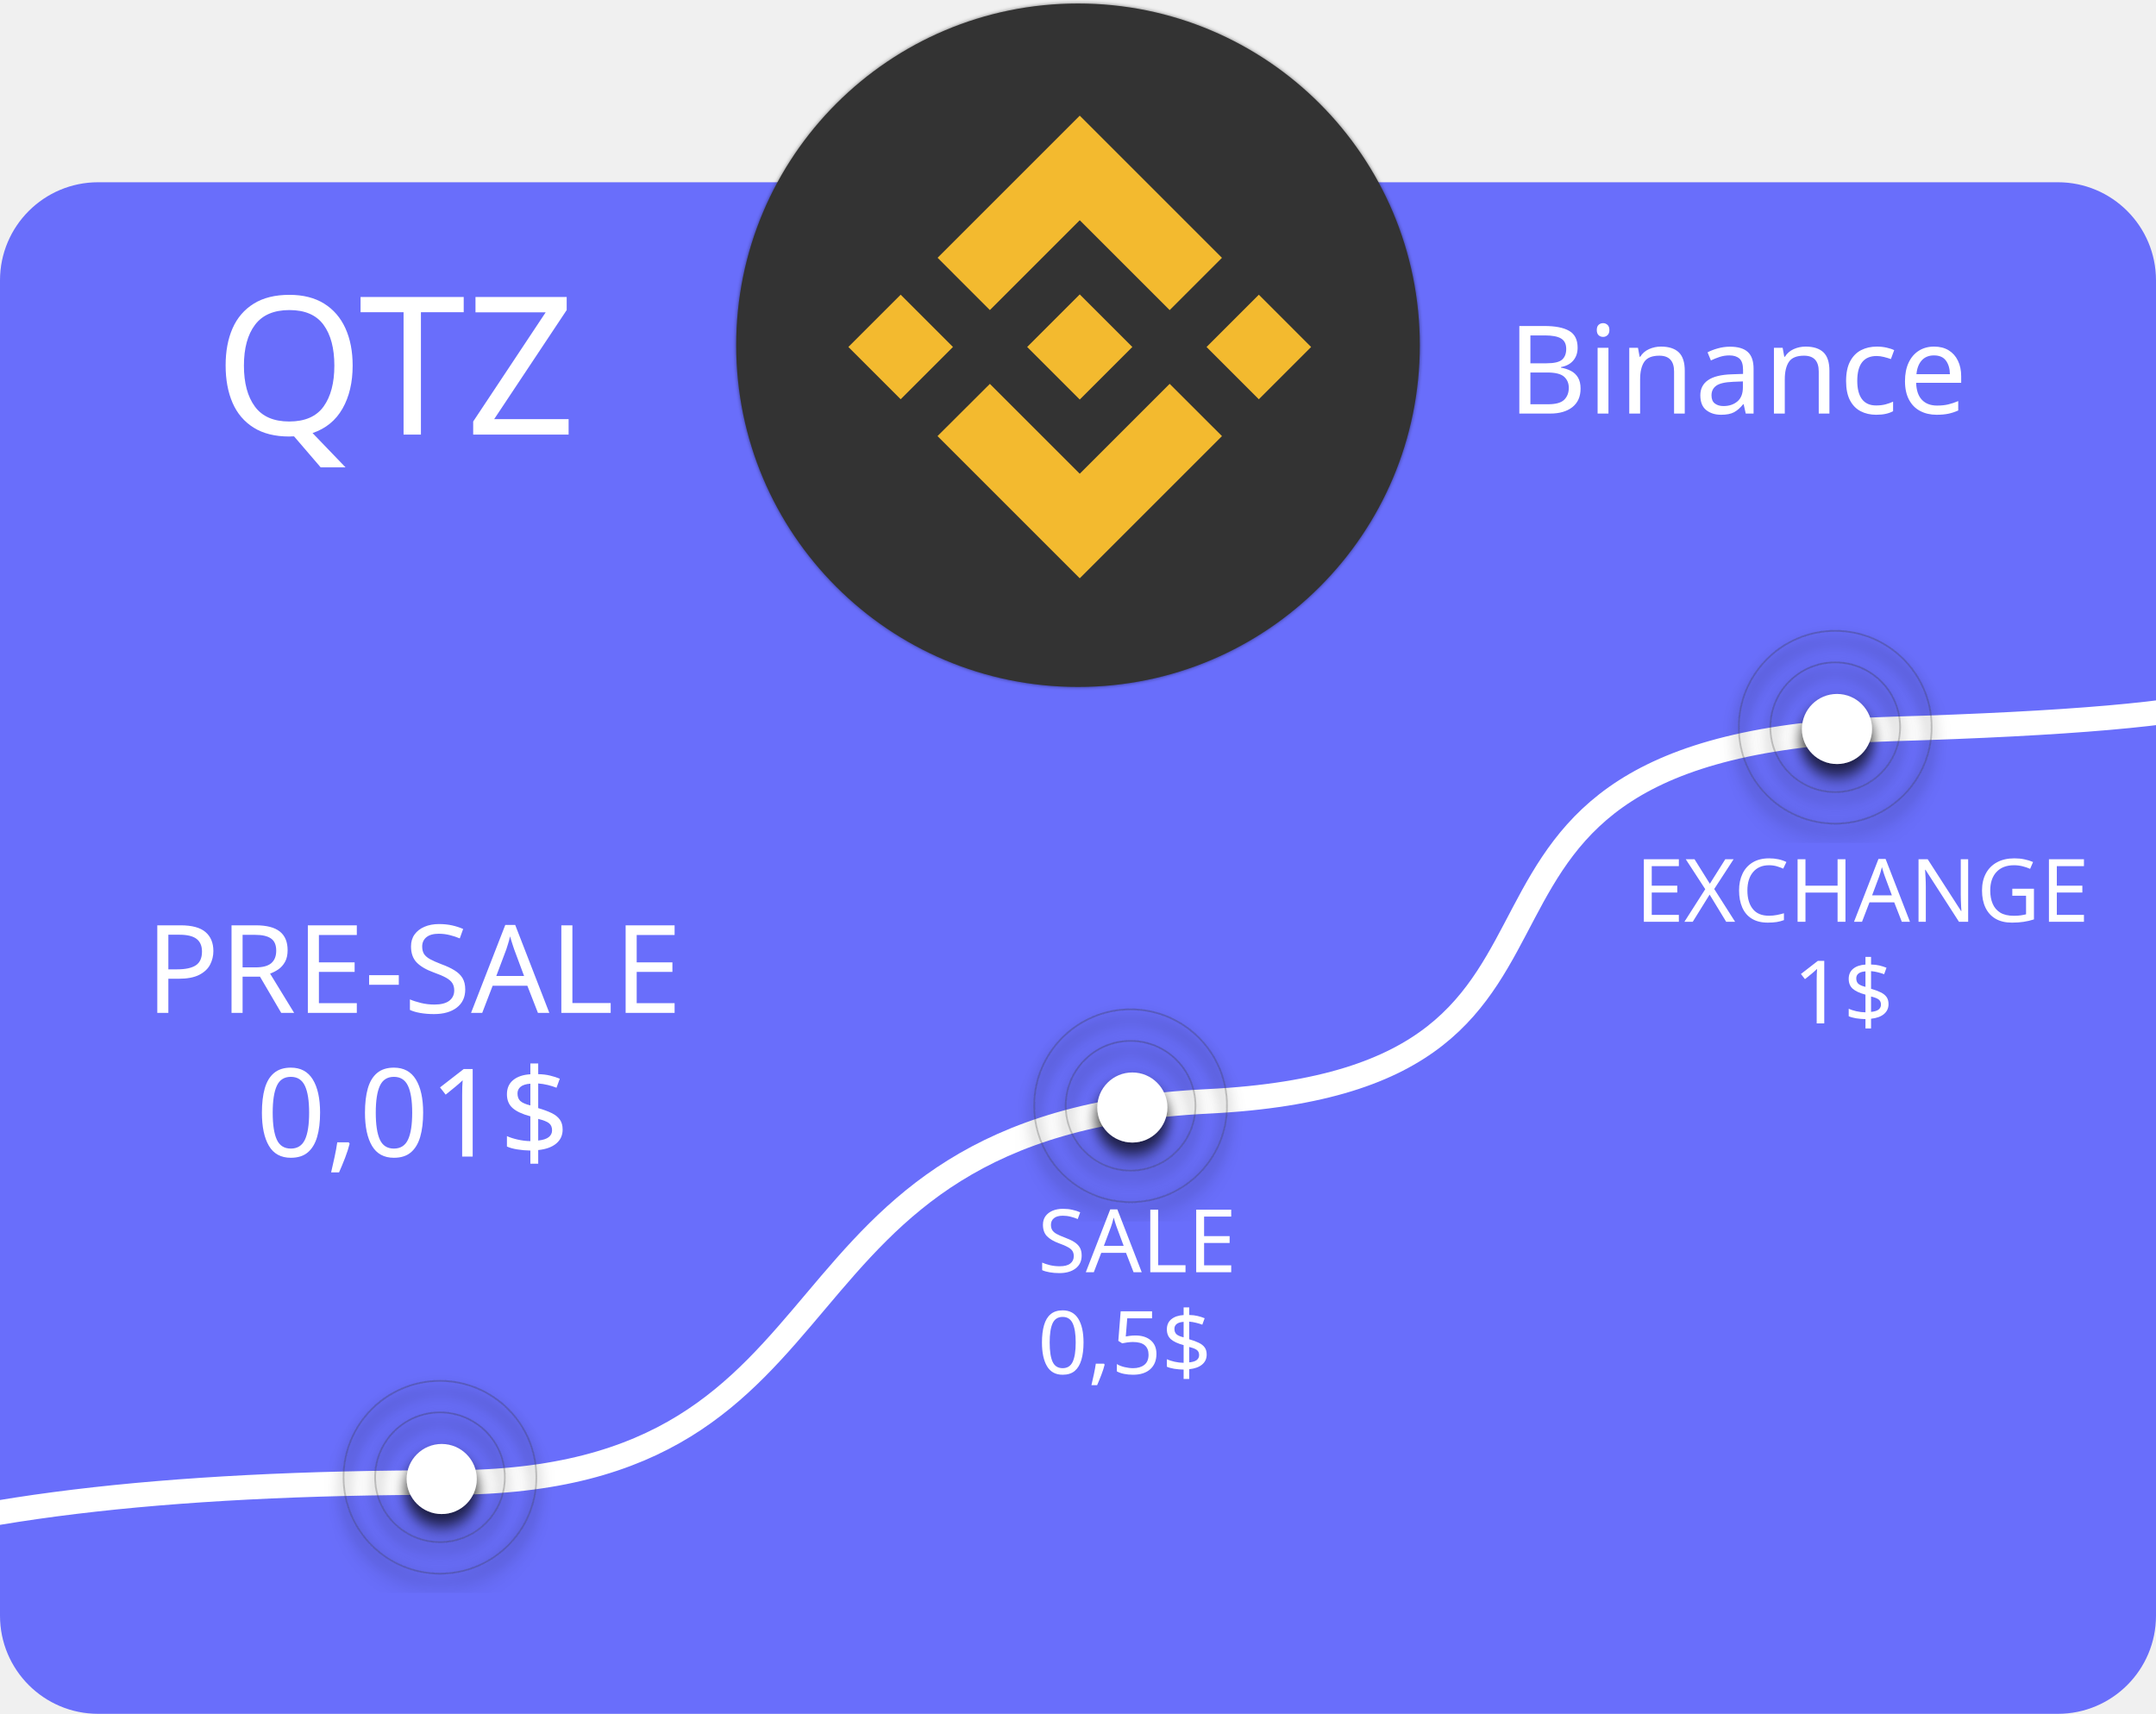
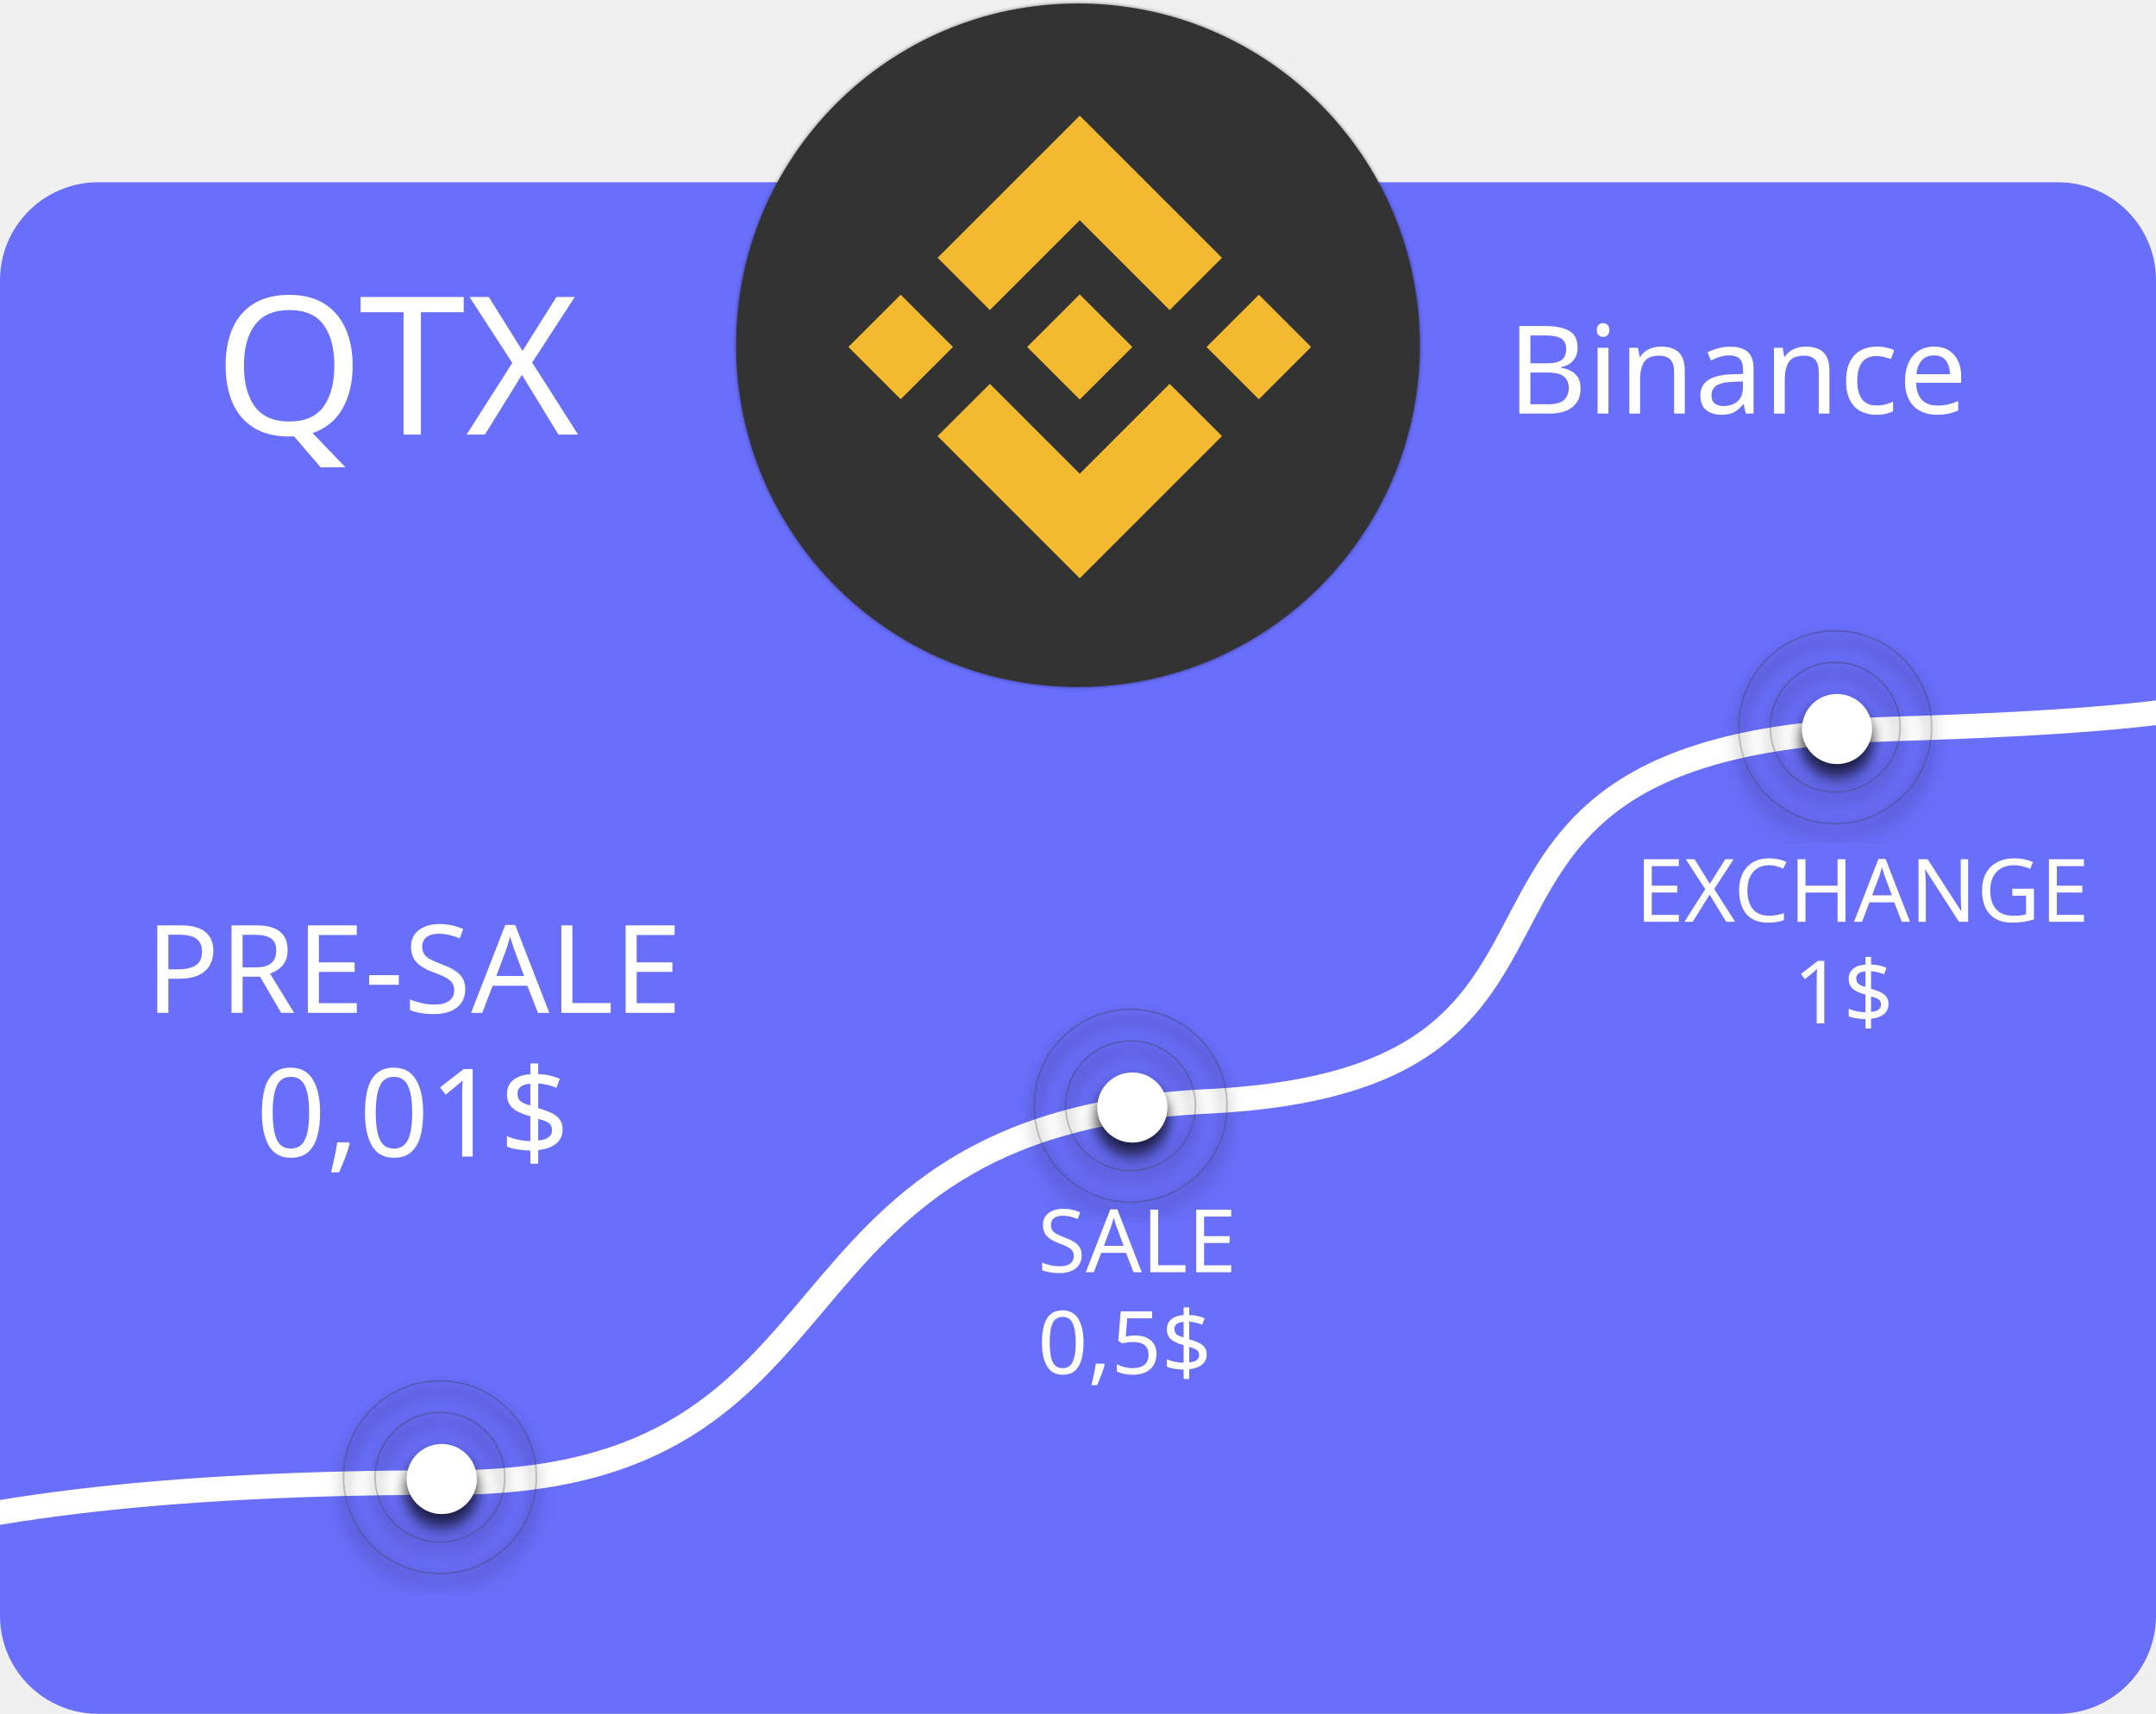
<svg xmlns="http://www.w3.org/2000/svg" xmlns:xlink="http://www.w3.org/1999/xlink" width="615px" height="489px" viewBox="0 0 615 489" version="1.1">
  <defs>
    <rect id="path-1" x="0" y="0" width="615" height="437" rx="28" />
    <filter x="-23.6%" y="-12.7%" width="147.3%" height="147.3%" filterUnits="objectBoundingBox" id="filter-3">
      <feOffset dx="0" dy="4" in="SourceAlpha" result="shadowOffsetOuter1" />
      <feGaussianBlur stdDeviation="2" in="shadowOffsetOuter1" result="shadowBlurOuter1" />
      <feColorMatrix values="0 0 0 0 0   0 0 0 0 0   0 0 0 0 0  0 0 0 0.5 0" type="matrix" in="shadowBlurOuter1" result="shadowMatrixOuter1" />
      <feMerge>
        <feMergeNode in="shadowMatrixOuter1" />
        <feMergeNode in="SourceGraphic" />
      </feMerge>
    </filter>
    <circle id="path-4" cx="28" cy="28" r="10" />
    <filter x="-35.0%" y="-25.0%" width="170.0%" height="170.0%" filterUnits="objectBoundingBox" id="filter-5">
      <feOffset dx="0" dy="2" in="SourceAlpha" result="shadowOffsetOuter1" />
      <feGaussianBlur stdDeviation="2" in="shadowOffsetOuter1" result="shadowBlurOuter1" />
      <feColorMatrix values="0 0 0 0 0   0 0 0 0 0   0 0 0 0 0  0 0 0 0.5 0" type="matrix" in="shadowBlurOuter1" />
    </filter>
    <circle id="path-6" cx="27.5" cy="27.5" r="18.5" />
    <filter x="-19.6%" y="-14.2%" width="139.2%" height="139.2%" filterUnits="objectBoundingBox" id="filter-7">
      <feMorphology radius="0.25" operator="dilate" in="SourceAlpha" result="shadowSpreadOuter1" />
      <feOffset dx="0" dy="2" in="shadowSpreadOuter1" result="shadowOffsetOuter1" />
      <feMorphology radius="1" operator="erode" in="SourceAlpha" result="shadowInner" />
      <feOffset dx="0" dy="2" in="shadowInner" result="shadowInner" />
      <feComposite in="shadowOffsetOuter1" in2="shadowInner" operator="out" result="shadowOffsetOuter1" />
      <feGaussianBlur stdDeviation="2" in="shadowOffsetOuter1" result="shadowBlurOuter1" />
      <feColorMatrix values="0 0 0 0 0   0 0 0 0 0   0 0 0 0 0  0 0 0 0.5 0" type="matrix" in="shadowBlurOuter1" />
    </filter>
    <circle id="path-8" cx="27.5" cy="27.5" r="27.5" />
    <filter x="-13.2%" y="-9.5%" width="126.4%" height="126.4%" filterUnits="objectBoundingBox" id="filter-9">
      <feMorphology radius="0.25" operator="dilate" in="SourceAlpha" result="shadowSpreadOuter1" />
      <feOffset dx="0" dy="2" in="shadowSpreadOuter1" result="shadowOffsetOuter1" />
      <feMorphology radius="1" operator="erode" in="SourceAlpha" result="shadowInner" />
      <feOffset dx="0" dy="2" in="shadowInner" result="shadowInner" />
      <feComposite in="shadowOffsetOuter1" in2="shadowInner" operator="out" result="shadowOffsetOuter1" />
      <feGaussianBlur stdDeviation="2" in="shadowOffsetOuter1" result="shadowBlurOuter1" />
      <feColorMatrix values="0 0 0 0 0   0 0 0 0 0   0 0 0 0 0  0 0 0 0.5 0" type="matrix" in="shadowBlurOuter1" />
    </filter>
    <filter x="-23.6%" y="-12.7%" width="147.3%" height="147.3%" filterUnits="objectBoundingBox" id="filter-10">
      <feOffset dx="0" dy="4" in="SourceAlpha" result="shadowOffsetOuter1" />
      <feGaussianBlur stdDeviation="2" in="shadowOffsetOuter1" result="shadowBlurOuter1" />
      <feColorMatrix values="0 0 0 0 0   0 0 0 0 0   0 0 0 0 0  0 0 0 0.5 0" type="matrix" in="shadowBlurOuter1" result="shadowMatrixOuter1" />
      <feMerge>
        <feMergeNode in="shadowMatrixOuter1" />
        <feMergeNode in="SourceGraphic" />
      </feMerge>
    </filter>
    <circle id="path-11" cx="28" cy="28" r="10" />
    <filter x="-35.0%" y="-25.0%" width="170.0%" height="170.0%" filterUnits="objectBoundingBox" id="filter-12">
      <feOffset dx="0" dy="2" in="SourceAlpha" result="shadowOffsetOuter1" />
      <feGaussianBlur stdDeviation="2" in="shadowOffsetOuter1" result="shadowBlurOuter1" />
      <feColorMatrix values="0 0 0 0 0   0 0 0 0 0   0 0 0 0 0  0 0 0 0.5 0" type="matrix" in="shadowBlurOuter1" />
    </filter>
    <circle id="path-13" cx="27.5" cy="27.5" r="18.5" />
    <filter x="-19.6%" y="-14.2%" width="139.2%" height="139.2%" filterUnits="objectBoundingBox" id="filter-14">
      <feMorphology radius="0.25" operator="dilate" in="SourceAlpha" result="shadowSpreadOuter1" />
      <feOffset dx="0" dy="2" in="shadowSpreadOuter1" result="shadowOffsetOuter1" />
      <feMorphology radius="1" operator="erode" in="SourceAlpha" result="shadowInner" />
      <feOffset dx="0" dy="2" in="shadowInner" result="shadowInner" />
      <feComposite in="shadowOffsetOuter1" in2="shadowInner" operator="out" result="shadowOffsetOuter1" />
      <feGaussianBlur stdDeviation="2" in="shadowOffsetOuter1" result="shadowBlurOuter1" />
      <feColorMatrix values="0 0 0 0 0   0 0 0 0 0   0 0 0 0 0  0 0 0 0.5 0" type="matrix" in="shadowBlurOuter1" />
    </filter>
    <circle id="path-15" cx="27.5" cy="27.5" r="27.5" />
    <filter x="-13.2%" y="-9.5%" width="126.4%" height="126.4%" filterUnits="objectBoundingBox" id="filter-16">
      <feMorphology radius="0.25" operator="dilate" in="SourceAlpha" result="shadowSpreadOuter1" />
      <feOffset dx="0" dy="2" in="shadowSpreadOuter1" result="shadowOffsetOuter1" />
      <feMorphology radius="1" operator="erode" in="SourceAlpha" result="shadowInner" />
      <feOffset dx="0" dy="2" in="shadowInner" result="shadowInner" />
      <feComposite in="shadowOffsetOuter1" in2="shadowInner" operator="out" result="shadowOffsetOuter1" />
      <feGaussianBlur stdDeviation="2" in="shadowOffsetOuter1" result="shadowBlurOuter1" />
      <feColorMatrix values="0 0 0 0 0   0 0 0 0 0   0 0 0 0 0  0 0 0 0.5 0" type="matrix" in="shadowBlurOuter1" />
    </filter>
    <filter x="-23.6%" y="-12.7%" width="147.3%" height="147.3%" filterUnits="objectBoundingBox" id="filter-17">
      <feOffset dx="0" dy="4" in="SourceAlpha" result="shadowOffsetOuter1" />
      <feGaussianBlur stdDeviation="2" in="shadowOffsetOuter1" result="shadowBlurOuter1" />
      <feColorMatrix values="0 0 0 0 0   0 0 0 0 0   0 0 0 0 0  0 0 0 0.5 0" type="matrix" in="shadowBlurOuter1" result="shadowMatrixOuter1" />
      <feMerge>
        <feMergeNode in="shadowMatrixOuter1" />
        <feMergeNode in="SourceGraphic" />
      </feMerge>
    </filter>
    <circle id="path-18" cx="28" cy="28" r="10" />
    <filter x="-35.0%" y="-25.0%" width="170.0%" height="170.0%" filterUnits="objectBoundingBox" id="filter-19">
      <feOffset dx="0" dy="2" in="SourceAlpha" result="shadowOffsetOuter1" />
      <feGaussianBlur stdDeviation="2" in="shadowOffsetOuter1" result="shadowBlurOuter1" />
      <feColorMatrix values="0 0 0 0 0   0 0 0 0 0   0 0 0 0 0  0 0 0 0.5 0" type="matrix" in="shadowBlurOuter1" />
    </filter>
    <circle id="path-20" cx="27.5" cy="27.5" r="18.5" />
    <filter x="-19.6%" y="-14.2%" width="139.2%" height="139.2%" filterUnits="objectBoundingBox" id="filter-21">
      <feMorphology radius="0.25" operator="dilate" in="SourceAlpha" result="shadowSpreadOuter1" />
      <feOffset dx="0" dy="2" in="shadowSpreadOuter1" result="shadowOffsetOuter1" />
      <feMorphology radius="1" operator="erode" in="SourceAlpha" result="shadowInner" />
      <feOffset dx="0" dy="2" in="shadowInner" result="shadowInner" />
      <feComposite in="shadowOffsetOuter1" in2="shadowInner" operator="out" result="shadowOffsetOuter1" />
      <feGaussianBlur stdDeviation="2" in="shadowOffsetOuter1" result="shadowBlurOuter1" />
      <feColorMatrix values="0 0 0 0 0   0 0 0 0 0   0 0 0 0 0  0 0 0 0.5 0" type="matrix" in="shadowBlurOuter1" />
    </filter>
    <circle id="path-22" cx="27.5" cy="27.5" r="27.5" />
    <filter x="-13.2%" y="-9.5%" width="126.4%" height="126.4%" filterUnits="objectBoundingBox" id="filter-23">
      <feMorphology radius="0.25" operator="dilate" in="SourceAlpha" result="shadowSpreadOuter1" />
      <feOffset dx="0" dy="2" in="shadowSpreadOuter1" result="shadowOffsetOuter1" />
      <feMorphology radius="1" operator="erode" in="SourceAlpha" result="shadowInner" />
      <feOffset dx="0" dy="2" in="shadowInner" result="shadowInner" />
      <feComposite in="shadowOffsetOuter1" in2="shadowInner" operator="out" result="shadowOffsetOuter1" />
      <feGaussianBlur stdDeviation="2" in="shadowOffsetOuter1" result="shadowBlurOuter1" />
      <feColorMatrix values="0 0 0 0 0   0 0 0 0 0   0 0 0 0 0  0 0 0 0.5 0" type="matrix" in="shadowBlurOuter1" />
    </filter>
    <circle id="path-24" cx="307.5" cy="97.5" r="97.5" />
    <filter x="-0.8%" y="-0.8%" width="101.5%" height="101.5%" filterUnits="objectBoundingBox" id="filter-25">
      <feOffset dx="0" dy="0" in="SourceAlpha" result="shadowOffsetOuter1" />
      <feGaussianBlur stdDeviation="0.5" in="shadowOffsetOuter1" result="shadowBlurOuter1" />
      <feColorMatrix values="0 0 0 0 0   0 0 0 0 0   0 0 0 0 0  0 0 0 0.5 0" type="matrix" in="shadowBlurOuter1" />
    </filter>
  </defs>
  <g id="Page-1" stroke="none" stroke-width="1" fill="none" fill-rule="evenodd">
    <g id="mainPageQuartz" transform="translate(-1108, -2484)">
      <g id="mainPage">
        <g id="exchangeDashboard" transform="translate(1108, 2485)">
          <g id="qtzRate" transform="translate(0, 51)">
            <mask id="mask-2" fill="white">
              <use xlink:href="#path-1" />
            </mask>
            <use id="Rectangle1" fill="#696EFB" xlink:href="#path-1" />
            <path d="M-53,393 C-14.333,378.333 46,371 128,371 C251,371 212.5,268.75 344.5,262.25 C476.5,255.75 388,160.5 539.5,156 C640.5,153 667.667,144.833 621,131.5" id="Path-4" stroke="#FFFFFF" stroke-width="7" stroke-linejoin="round" mask="url(#mask-2)" />
            <g id="icon/point" mask="url(#mask-2)">
              <g transform="translate(496, 128)" id="Group-Copy-2">
                <g filter="url(#filter-3)">
                  <g id="Oval-2">
                    <use fill="black" fill-opacity="1" filter="url(#filter-5)" xlink:href="#path-4" />
                    <use fill="#FFFFFF" fill-rule="evenodd" xlink:href="#path-4" />
                  </g>
                  <g id="Oval-2" opacity="0.3">
                    <use fill="black" fill-opacity="1" filter="url(#filter-7)" xlink:href="#path-6" />
                    <use stroke="#333333" stroke-width="0.5" xlink:href="#path-6" />
                  </g>
                  <g id="Oval-2" opacity="0.3">
                    <use fill="black" fill-opacity="1" filter="url(#filter-9)" xlink:href="#path-8" />
                    <use stroke="#333333" stroke-width="0.5" xlink:href="#path-8" />
                  </g>
                </g>
              </g>
            </g>
            <g id="icon/point" mask="url(#mask-2)">
              <g transform="translate(295, 236)" id="Group-Copy-2">
                <g filter="url(#filter-10)">
                  <g id="Oval-2">
                    <use fill="black" fill-opacity="1" filter="url(#filter-12)" xlink:href="#path-11" />
                    <use fill="#FFFFFF" fill-rule="evenodd" xlink:href="#path-11" />
                  </g>
                  <g id="Oval-2" opacity="0.3">
                    <use fill="black" fill-opacity="1" filter="url(#filter-14)" xlink:href="#path-13" />
                    <use stroke="#333333" stroke-width="0.5" xlink:href="#path-13" />
                  </g>
                  <g id="Oval-2" opacity="0.3">
                    <use fill="black" fill-opacity="1" filter="url(#filter-16)" xlink:href="#path-15" />
                    <use stroke="#333333" stroke-width="0.5" xlink:href="#path-15" />
                  </g>
                </g>
              </g>
            </g>
            <g id="icon/point" mask="url(#mask-2)">
              <g transform="translate(98, 342)" id="Group-Copy-2">
                <g filter="url(#filter-17)">
                  <g id="Oval-2">
                    <use fill="black" fill-opacity="1" filter="url(#filter-19)" xlink:href="#path-18" />
                    <use fill="#FFFFFF" fill-rule="evenodd" xlink:href="#path-18" />
                  </g>
                  <g id="Oval-2" opacity="0.3">
                    <use fill="black" fill-opacity="1" filter="url(#filter-21)" xlink:href="#path-20" />
                    <use stroke="#333333" stroke-width="0.5" xlink:href="#path-20" />
                  </g>
                  <g id="Oval-2" opacity="0.3">
                    <use fill="black" fill-opacity="1" filter="url(#filter-23)" xlink:href="#path-22" />
                    <use stroke="#333333" stroke-width="0.5" xlink:href="#path-22" />
                  </g>
                </g>
              </g>
            </g>
          </g>
          <g id="ovalbgLogo">
            <use fill="black" fill-opacity="1" filter="url(#filter-25)" xlink:href="#path-24" />
            <use fill="#333333" fill-rule="evenodd" xlink:href="#path-24" />
          </g>
          <g id="binanceLogo" transform="translate(242, 32)" fill="#F3BA2F" fill-rule="nonzero">
            <path d="M40.364,55.468 L65.999,29.834 L91.646,55.481 L106.562,40.565 L65.999,0 L25.449,40.552 L40.364,55.468 Z M0,65.998 L14.916,51.081 L29.832,65.997 L14.916,80.913 L0,65.998 Z M40.364,76.532 L65.999,102.166 L91.646,76.52 L106.569,91.428 L106.562,91.436 L65.999,132 L25.448,91.45 L25.427,91.428 L40.364,76.532 Z M102.168,66.006 L117.085,51.09 L132,66.005 L117.084,80.922 L102.168,66.006 Z" id="Shape" />
            <polyline id="Shape" points="80.986 65.992 80.993 65.992 66 51 54.92 62.08 54.919 62.08 53.646 63.353 51.021 65.979 51 65.999 51.021 66.021 66 81 80.993 66.008 81 65.999 80.986 65.992" />
          </g>
          <text id="QTZ" font-family="RobotoMono-Regular, Roboto Mono" font-size="55" font-weight="normal" fill="#FFFFFF">
-             <tspan x="61" y="123">QTZ</tspan>
+             <tspan x="61" y="123">QTX</tspan>
          </text>
          <text id="Binance" font-family="RobotoMono-Regular, Roboto Mono" font-size="35" font-weight="normal" fill="#FFFFFF">
            <tspan x="430" y="117">Binance</tspan>
          </text>
          <text id="EXCHANGE-1$" font-family="RobotoMono-Regular, Roboto Mono" font-size="25" font-weight="normal" fill="#FFFFFF">
            <tspan x="466.49" y="262">EXCHANGE</tspan>
            <tspan x="511.498" y="291">1$</tspan>
          </text>
          <text id="SALE-0,5$" font-family="RobotoMono-Regular, Roboto Mono" font-size="25" font-weight="normal" fill="#FFFFFF">
            <tspan x="296" y="362">SALE</tspan>
            <tspan x="296" y="391">0,5$</tspan>
          </text>
          <text id="PRE-SALE-0,01$" font-family="RobotoMono-Regular, Roboto Mono" font-size="35" font-weight="normal" fill="#FFFFFF">
            <tspan x="41.478" y="288">PRE-SALE</tspan>
            <tspan x="72.991" y="329">0,01$</tspan>
          </text>
        </g>
      </g>
    </g>
  </g>
</svg>
